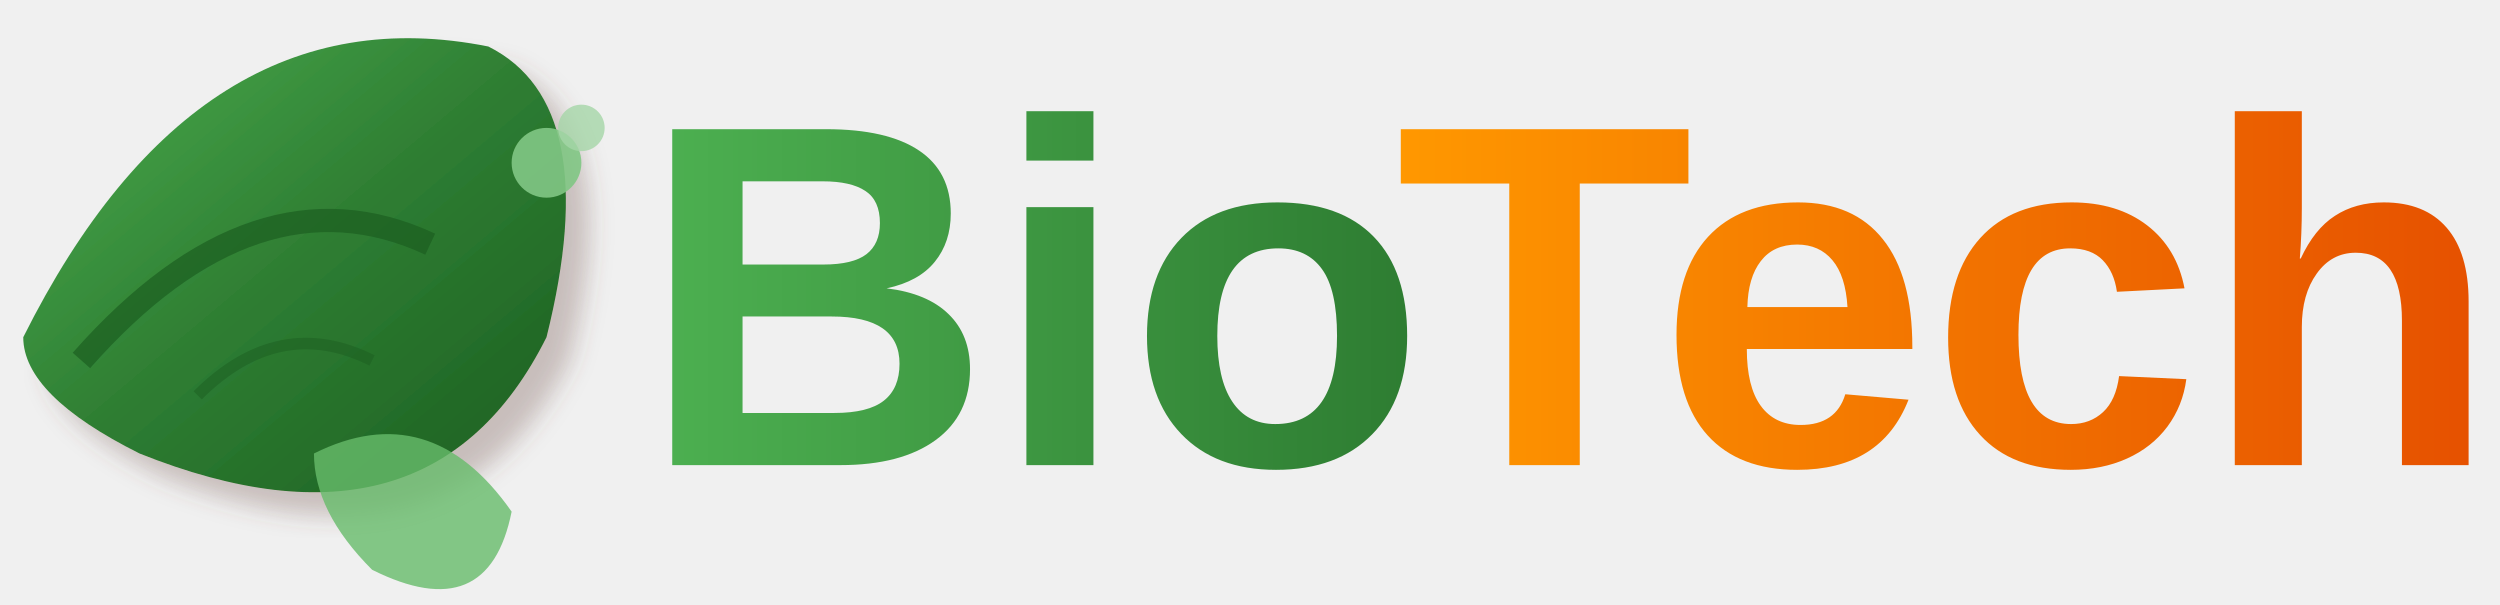
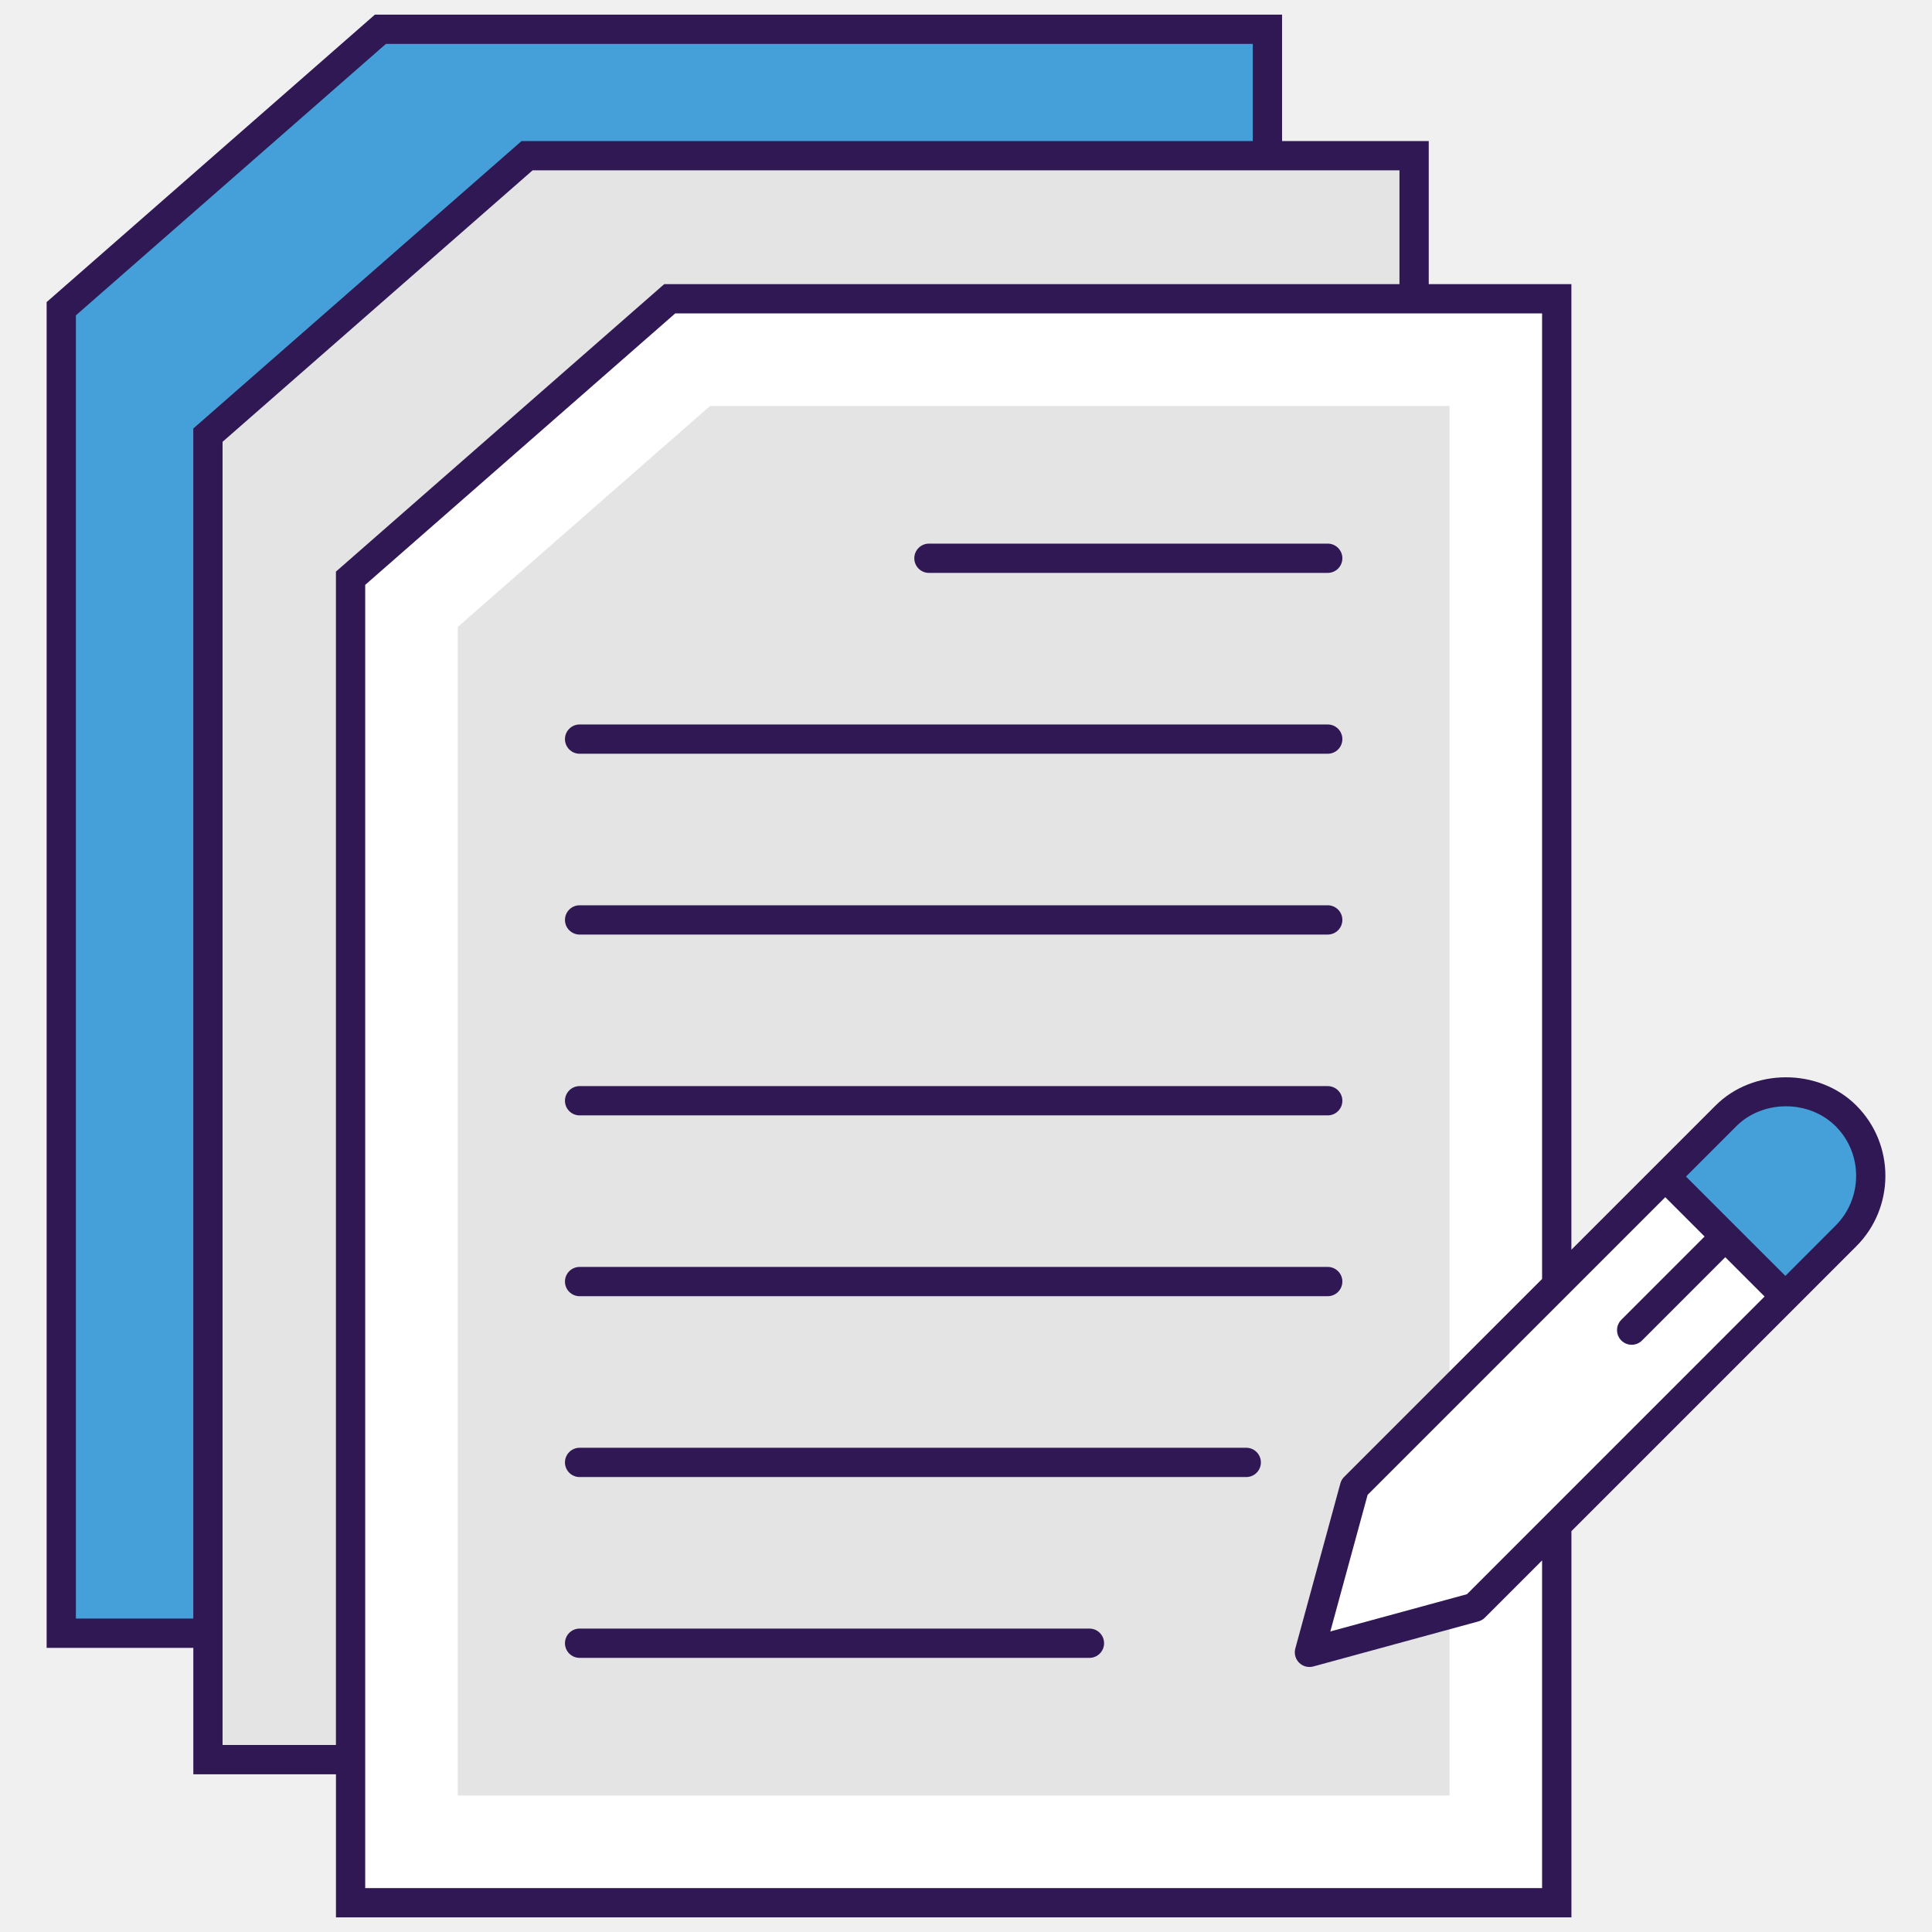
- <svg xmlns="http://www.w3.org/2000/svg" viewBox="0 15 215 52">
-   <defs>
-     <linearGradient id="leafGradient" x1="0%" y1="0%" x2="100%" y2="100%">
-       <stop offset="0%" style="stop-color:#4CAF50;stop-opacity:1" />
-       <stop offset="50%" style="stop-color:#2E7D32;stop-opacity:1" />
-       <stop offset="100%" style="stop-color:#1B5E20;stop-opacity:1" />
-     </linearGradient>
-     <linearGradient id="bioGradient" x1="0%" y1="0%" x2="100%" y2="0%">
-       <stop offset="0%" style="stop-color:#4CAF50;stop-opacity:1" />
-       <stop offset="100%" style="stop-color:#2E7D32;stop-opacity:1" />
-     </linearGradient>
-     <linearGradient id="techGradient" x1="0%" y1="0%" x2="100%" y2="0%">
-       <stop offset="0%" style="stop-color:#FF9800;stop-opacity:1" />
-       <stop offset="100%" style="stop-color:#E65100;stop-opacity:1" />
-     </linearGradient>
-     <filter id="dropShadow">
-       <feDropShadow dx="2" dy="2" stdDeviation="1" flood-color="#6D4C41" flood-opacity="0.3" />
-     </filter>
-   </defs>
-   <g transform="translate(2, 4)">
-     <path d="M 0 40 Q 15 10, 40 15 Q 50 20, 45 40 Q 35 60, 10 50 Q 0 45, 0 40 Z" fill="url(#leafGradient)" filter="url(#dropShadow)" />
-     <path d="M 5 42 Q 20 25, 35 32" stroke="#1B5E20" stroke-width="2" fill="none" opacity="0.7" />
-     <path d="M 15 45 Q 22 38, 30 42" stroke="#1B5E20" stroke-width="1" fill="none" opacity="0.5" />
-     <path d="M 25 50 Q 35 45, 42 55 Q 40 65, 30 60 Q 25 55, 25 50 Z" fill="#66BB6A" opacity="0.8" />
-     <circle cx="45" cy="25" r="3" fill="#81C784" opacity="0.9" />
-     <circle cx="48" cy="22" r="2" fill="#A5D6A7" opacity="0.8" />
-   </g>
-   <g transform="translate(55, 20)">
-     <text x="0" y="35" font-family="Arial, sans-serif" font-size="42" font-weight="bold" fill="url(#bioGradient)">Bio</text>
-     <text x="65" y="35" font-family="Arial, sans-serif" font-size="42" font-weight="bold" fill="url(#techGradient)">Tech</text>
+ <svg xmlns="http://www.w3.org/2000/svg" enable-background="new 0 0 66 66" viewBox="0 0 66 66" id="documentation">
+   <polygon fill="#459FD8" points="12.995 1 43.297 1 43.297 55.793 2.092 55.793 2.092 10.547" />
+   <polygon fill="#E4E4E4" points="18.006 5.319 48.308 5.319 48.308 60.112 7.103 60.112 7.103 14.866" />
+   <polygon fill="#FFF" points="22.879 10.207 53.181 10.207 53.181 65 11.976 65 11.976 19.754" />
+   <polygon fill="#E4E4E4" points="49.518 61.337 49.518 13.869 24.256 13.869 15.639 21.416 15.639 61.337" />
+   <path fill="#FFF" d="M46.273,50.807l12.688-12.688c1.132-1.132,2.968-1.132,4.101,0l0,0    c1.133,1.132,1.133,2.969,0,4.101l-12.688,12.688l-5.64,1.539L46.273,50.807z" />
+   <path fill="#459FD8" d="M60.989,44.292l2.072-2.072c1.132-1.132,1.132-2.968,0-4.101     c-1.132-1.132-2.969-1.132-4.101,0l-2.072,2.072L60.989,44.292z" />
+   <line x1="55.741" x2="58.847" y1="45.439" y2="42.333" fill="#FFF" />
+   <line x1="19.8" x2="37.217" y1="56.135" y2="56.135" fill="#FFF" />
+   <line x1="19.8" x2="42.574" y1="49.958" y2="49.958" fill="#FFF" />
+   <line x1="19.8" x2="45.357" y1="43.78" y2="43.78" fill="#FFF" />
+   <line x1="19.8" x2="45.357" y1="37.603" y2="37.603" fill="#FFF" />
+   <line x1="19.8" x2="45.357" y1="31.426" y2="31.426" fill="#FFF" />
+   <line x1="19.8" x2="45.357" y1="25.249" y2="25.249" fill="#FFF" />
+   <g>
+     <line x1="31.734" x2="45.357" y1="19.071" y2="19.071" fill="#FFF" />
+     <path fill="#2F1854" d="M63.415,37.766c-1.284-1.285-3.524-1.285-4.808,0l-4.926,4.926V9.707h-4.873V4.818h-5.011     V0.5h-30.99l-11.214,9.82v45.973h5.011v4.319h4.873V65.5h42.205V52.307l7.308-7.308l0,0l2.425-2.426     C64.729,41.26,64.748,39.1,63.415,37.766z M62.708,38.473c0.949,0.949,0.919,2.475,0,3.394     l-1.718,1.719l-3.394-3.393l1.718-1.719C60.22,37.566,61.8,37.566,62.708,38.473z M2.592,55.293V10.773     L13.183,1.5h29.614v3.318h-24.979l-11.215,9.821v40.653H2.592z M7.603,59.612V15.093l10.591-9.274h29.614V9.707     h-25.118l-11.214,9.82v40.085H7.603z M52.681,64.5h-40.205V19.98l10.59-9.273h29.614v32.984l-6.762,6.762     c-0.062,0.061-0.106,0.138-0.129,0.222l-1.539,5.64c-0.047,0.173,0.002,0.358,0.129,0.485     c0.126,0.125,0.308,0.177,0.485,0.129l5.64-1.539c0.084-0.023,0.16-0.067,0.222-0.129l1.954-1.954V64.5z      M50.114,54.46l-4.668,1.273l1.274-4.667l10.168-10.168l1.343,1.343l-2.844,2.845     c-0.195,0.195-0.195,0.512,0,0.707c0.195,0.195,0.512,0.195,0.707,0l2.844-2.845l1.343,1.343L50.114,54.46z" />
+     <path fill="#2F1854" d="M37.217 55.635h-17.417c-.276 0-.5.224-.5.5 0 .276.224.5.5.5h17.417c.276 0 .5-.224.5-.5C37.717 55.858 37.493 55.635 37.217 55.635zM42.574 49.458h-22.774c-.276 0-.5.224-.5.5 0 .276.224.5.5.5h22.774c.276 0 .5-.224.5-.5C43.074 49.682 42.85 49.458 42.574 49.458zM19.8 44.28h25.557c.276 0 .5-.224.5-.5 0-.276-.224-.5-.5-.5h-25.557c-.276 0-.5.224-.5.5C19.3 44.057 19.524 44.28 19.8 44.28zM19.8 38.103h25.557c.276 0 .5-.224.5-.5 0-.276-.224-.5-.5-.5h-25.557c-.276 0-.5.224-.5.5C19.3 37.88 19.524 38.103 19.8 38.103zM19.8 31.926h25.557c.276 0 .5-.224.5-.5 0-.276-.224-.5-.5-.5h-25.557c-.276 0-.5.224-.5.5C19.3 31.702 19.524 31.926 19.8 31.926zM19.8 25.749h25.557c.276 0 .5-.224.5-.5 0-.276-.224-.5-.5-.5h-25.557c-.276 0-.5.224-.5.5C19.3 25.525 19.524 25.749 19.8 25.749zM31.734 19.571h13.623c.276 0 .5-.224.5-.5 0-.276-.224-.5-.5-.5h-13.623c-.276 0-.5.224-.5.5C31.234 19.348 31.458 19.571 31.734 19.571z">
+         </path>
  </g>
</svg>
